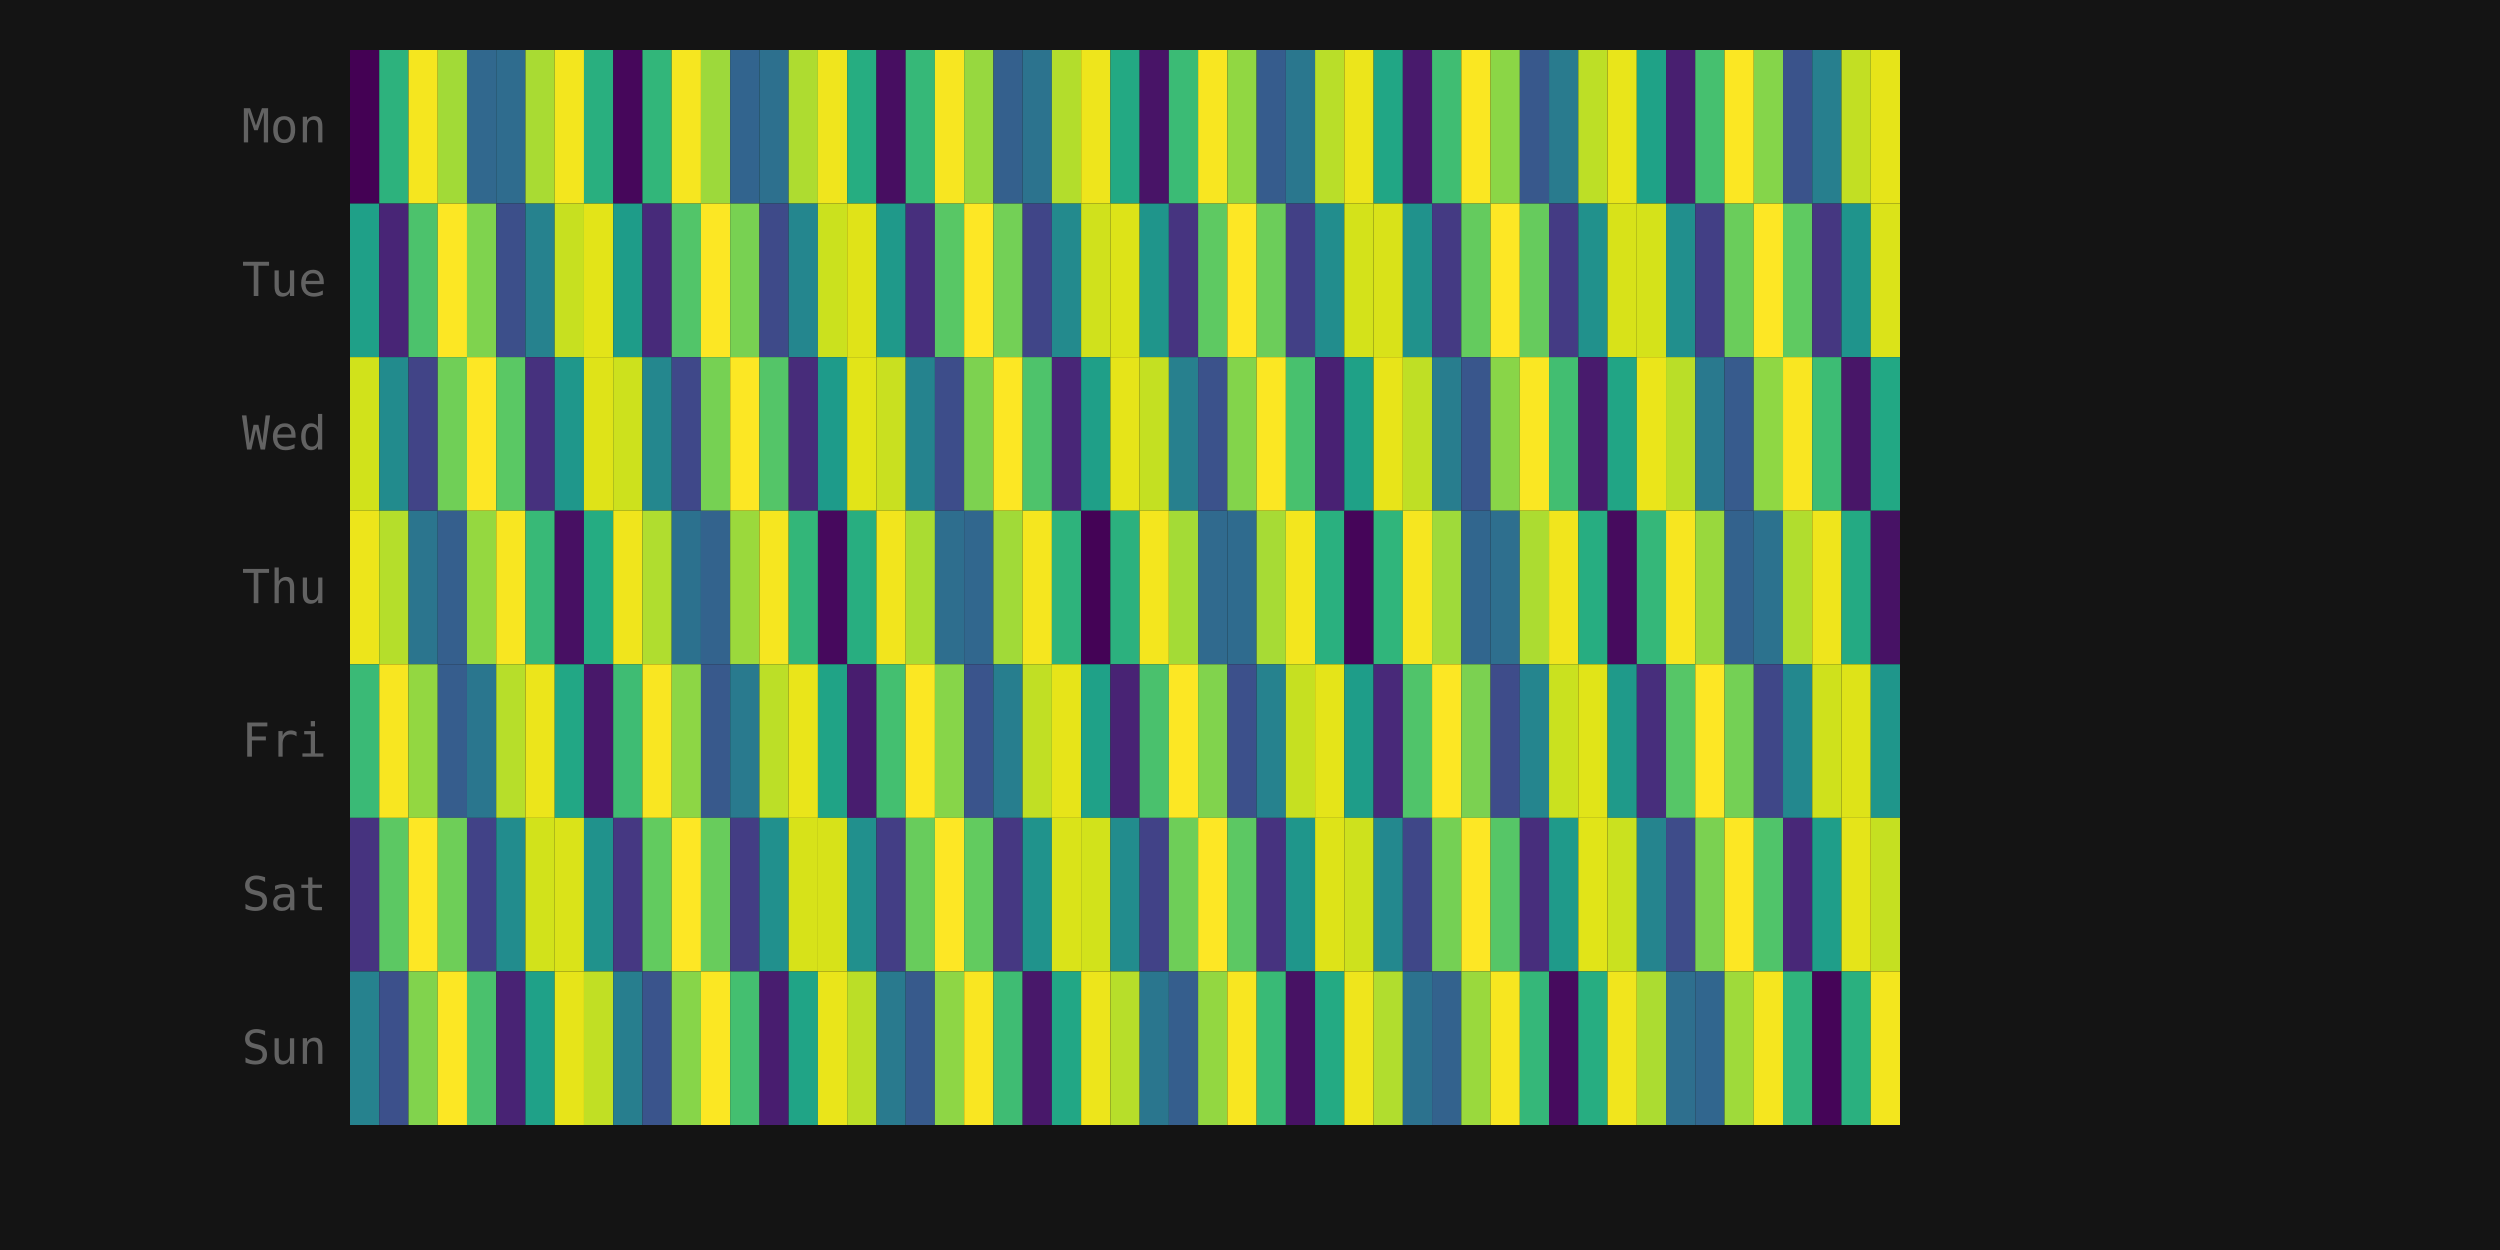
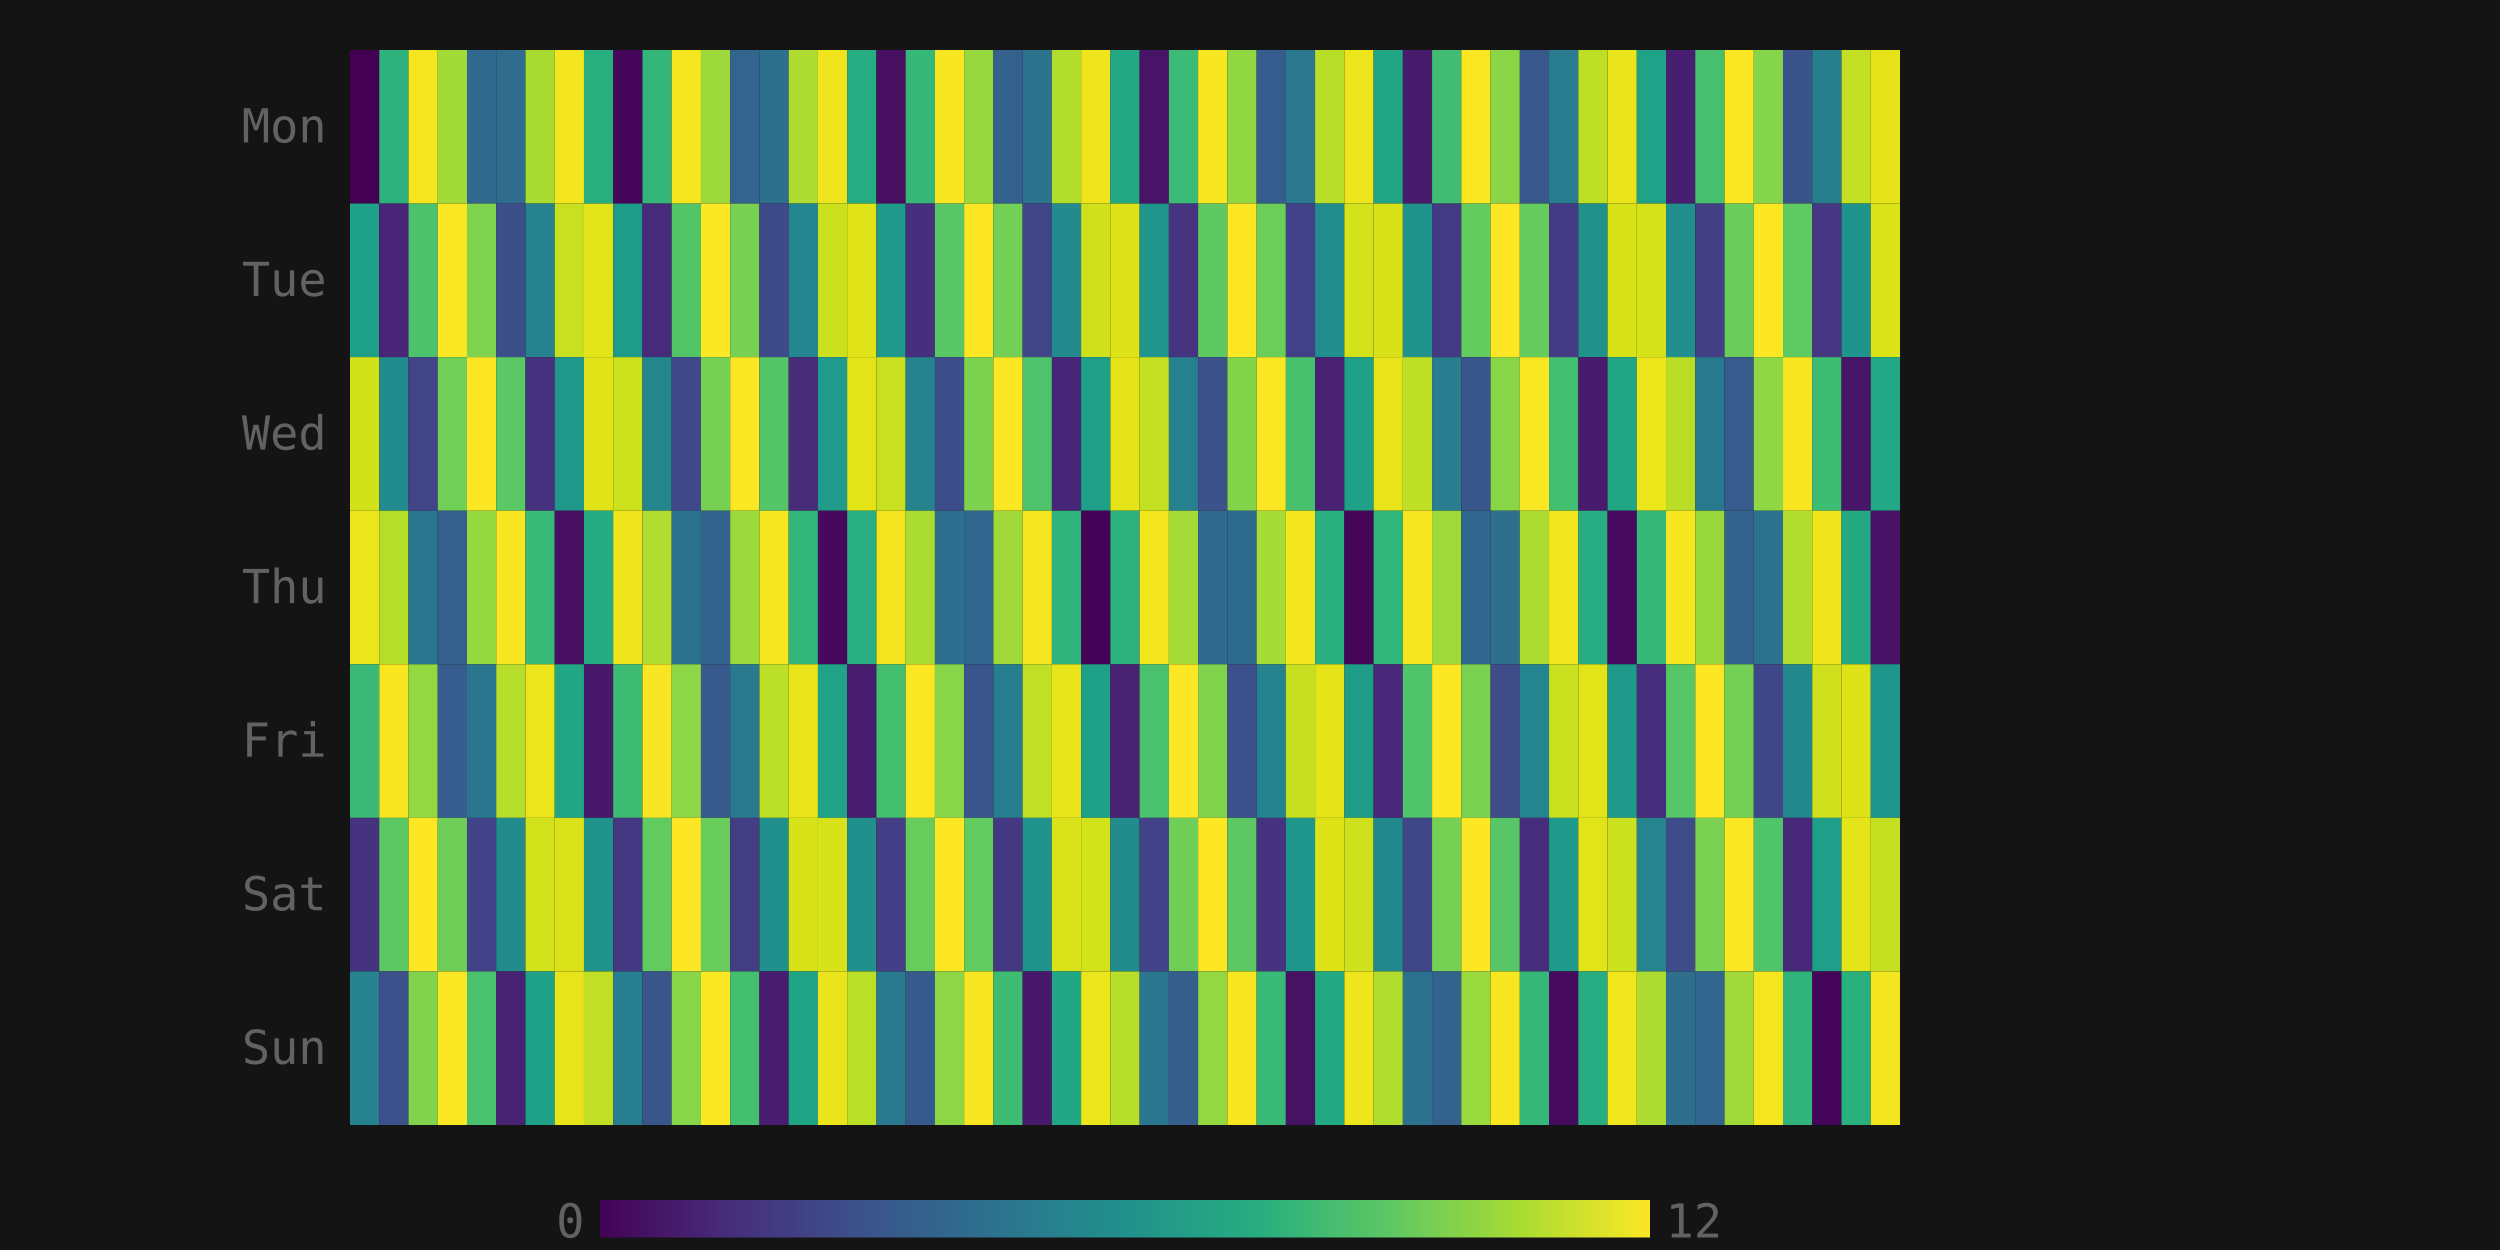
<svg xmlns="http://www.w3.org/2000/svg" viewBox="0 0 640 320" width="640" height="320">
  <rect width="100%" height="100%" fill="#141414" />
+   <text x="149.6" y="316.8" text-anchor="end" font-size="12" font-family="monospace" fill="#626262">0</text>
+   <defs>
+     <linearGradient id="rsvgb" x1="0" y1="0" x2="1" y2="0">
+       <stop offset="0" stop-color="#440154" />
+       <stop offset="0.125" stop-color="#472d7b" />
+       <stop offset="0.25" stop-color="#3b528b" />
+       <stop offset="0.375" stop-color="#2c728e" />
+       <stop offset="0.5" stop-color="#21918d" />
+       <stop offset="0.625" stop-color="#27ad81" />
+       <stop offset="0.75" stop-color="#5dc863" />
+       <stop offset="0.875" stop-color="#aadc32" />
+       <stop offset="1" stop-color="#fde725" />
+     </linearGradient>
+   </defs>
+   <rect x="153.6" y="307.2" width="268.8" height="9.6" fill="url(#rsvgb)" />
+   <text x="426.4" y="316.8" text-anchor="start" font-size="12" font-family="monospace" fill="#626262">12</text>
  <clipPath id="isvgb-0">
    <rect x="0" y="20.457" width="83.6" height="24" />
  </clipPath>
  <text x="83.6" y="36.457" text-anchor="end" clip-path="url(#isvgb-0)" font-size="12" font-family="monospace" fill="#626262">Mon</text>
  <clipPath id="isvgb-1">
    <rect x="0" y="59.771" width="83.6" height="24" />
  </clipPath>
  <text x="83.6" y="75.771" text-anchor="end" clip-path="url(#isvgb-1)" font-size="12" font-family="monospace" fill="#626262">Tue</text>
  <clipPath id="isvgb-2">
    <rect x="0" y="99.086" width="83.6" height="24" />
  </clipPath>
  <text x="83.6" y="115.086" text-anchor="end" clip-path="url(#isvgb-2)" font-size="12" font-family="monospace" fill="#626262">Wed</text>
  <clipPath id="isvgb-3">
    <rect x="0" y="138.4" width="83.6" height="24" />
  </clipPath>
  <text x="83.6" y="154.4" text-anchor="end" clip-path="url(#isvgb-3)" font-size="12" font-family="monospace" fill="#626262">Thu</text>
  <clipPath id="isvgb-4">
    <rect x="0" y="177.714" width="83.6" height="24" />
  </clipPath>
  <text x="83.6" y="193.714" text-anchor="end" clip-path="url(#isvgb-4)" font-size="12" font-family="monospace" fill="#626262">Fri</text>
  <clipPath id="isvgb-5">
    <rect x="0" y="217.029" width="83.6" height="24" />
  </clipPath>
  <text x="83.6" y="233.029" text-anchor="end" clip-path="url(#isvgb-5)" font-size="12" font-family="monospace" fill="#626262">Sat</text>
  <clipPath id="isvgb-6">
    <rect x="0" y="256.343" width="83.6" height="24" />
  </clipPath>
  <text x="83.6" y="272.343" text-anchor="end" clip-path="url(#isvgb-6)" font-size="12" font-family="monospace" fill="#626262">Sun</text>
  <rect x="89.6" y="12.8" width="7.487" height="39.314" fill="#440154" />
  <rect x="97.087" y="12.8" width="7.487" height="39.314" fill="#2db27d" />
  <rect x="104.574" y="12.8" width="7.487" height="39.314" fill="#f5e61f" />
  <rect x="112.06" y="12.8" width="7.487" height="39.314" fill="#a2da37" />
  <rect x="119.547" y="12.8" width="7.487" height="39.314" fill="#31688e" />
  <rect x="127.034" y="12.8" width="7.487" height="39.314" fill="#2f6c8e" />
  <rect x="134.521" y="12.8" width="7.487" height="39.314" fill="#a9db33" />
  <rect x="142.008" y="12.8" width="7.487" height="39.314" fill="#f3e61e" />
  <rect x="149.494" y="12.8" width="7.487" height="39.314" fill="#29af7f" />
  <rect x="156.981" y="12.8" width="7.487" height="39.314" fill="#46075b" />
  <rect x="164.468" y="12.8" width="7.487" height="39.314" fill="#32b67a" />
  <rect x="171.955" y="12.8" width="7.487" height="39.314" fill="#f6e620" />
  <rect x="179.442" y="12.8" width="7.487" height="39.314" fill="#9dd93b" />
  <rect x="186.928" y="12.8" width="7.487" height="39.314" fill="#32648e" />
  <rect x="194.415" y="12.8" width="7.487" height="39.314" fill="#2d708e" />
  <rect x="201.902" y="12.8" width="7.487" height="39.314" fill="#aedc30" />
  <rect x="209.389" y="12.8" width="7.487" height="39.314" fill="#f0e51d" />
  <rect x="216.875" y="12.8" width="7.487" height="39.314" fill="#26ad81" />
  <rect x="224.362" y="12.8" width="7.487" height="39.314" fill="#470e61" />
  <rect x="231.849" y="12.8" width="7.487" height="39.314" fill="#36b878" />
  <rect x="239.336" y="12.8" width="7.487" height="39.314" fill="#f7e621" />
  <rect x="246.823" y="12.8" width="7.487" height="39.314" fill="#97d83f" />
  <rect x="254.309" y="12.8" width="7.487" height="39.314" fill="#34608d" />
  <rect x="261.796" y="12.8" width="7.487" height="39.314" fill="#2c738e" />
  <rect x="269.283" y="12.8" width="7.487" height="39.314" fill="#b3dd2c" />
  <rect x="276.77" y="12.8" width="7.487" height="39.314" fill="#eee51c" />
  <rect x="284.257" y="12.8" width="7.487" height="39.314" fill="#23a983" />
  <rect x="291.743" y="12.8" width="7.487" height="39.314" fill="#481467" />
  <rect x="299.23" y="12.8" width="7.487" height="39.314" fill="#3bbb75" />
  <rect x="306.717" y="12.8" width="7.487" height="39.314" fill="#f8e621" />
  <rect x="314.204" y="12.8" width="7.487" height="39.314" fill="#91d742" />
  <rect x="321.691" y="12.8" width="7.487" height="39.314" fill="#365c8d" />
  <rect x="329.177" y="12.8" width="7.487" height="39.314" fill="#2a778e" />
  <rect x="336.664" y="12.8" width="7.487" height="39.314" fill="#b9de29" />
  <rect x="344.151" y="12.8" width="7.487" height="39.314" fill="#ece51b" />
  <rect x="351.638" y="12.8" width="7.487" height="39.314" fill="#21a685" />
  <rect x="359.125" y="12.8" width="7.487" height="39.314" fill="#481a6c" />
  <rect x="366.611" y="12.8" width="7.487" height="39.314" fill="#40bd72" />
  <rect x="374.098" y="12.8" width="7.487" height="39.314" fill="#fae722" />
  <rect x="381.585" y="12.8" width="7.487" height="39.314" fill="#8bd646" />
  <rect x="389.072" y="12.8" width="7.487" height="39.314" fill="#38588c" />
  <rect x="396.558" y="12.8" width="7.487" height="39.314" fill="#297b8e" />
  <rect x="404.045" y="12.8" width="7.487" height="39.314" fill="#bddf26" />
  <rect x="411.532" y="12.8" width="7.487" height="39.314" fill="#e9e51a" />
  <rect x="419.019" y="12.8" width="7.487" height="39.314" fill="#1fa287" />
  <rect x="426.506" y="12.8" width="7.487" height="39.314" fill="#481f70" />
  <rect x="433.992" y="12.8" width="7.487" height="39.314" fill="#46c06f" />
  <rect x="441.479" y="12.8" width="7.487" height="39.314" fill="#fbe723" />
  <rect x="448.966" y="12.8" width="7.487" height="39.314" fill="#85d54a" />
  <rect x="456.453" y="12.8" width="7.487" height="39.314" fill="#3a538b" />
  <rect x="463.94" y="12.8" width="7.487" height="39.314" fill="#277f8e" />
  <rect x="471.426" y="12.8" width="7.487" height="39.314" fill="#c2df23" />
  <rect x="478.913" y="12.8" width="7.487" height="39.314" fill="#e6e419" />
  <rect x="89.6" y="52.114" width="7.487" height="39.314" fill="#1fa088" />
  <rect x="97.087" y="52.114" width="7.487" height="39.314" fill="#482576" />
  <rect x="104.574" y="52.114" width="7.487" height="39.314" fill="#4cc26c" />
  <rect x="112.06" y="52.114" width="7.487" height="39.314" fill="#fce724" />
  <rect x="119.547" y="52.114" width="7.487" height="39.314" fill="#7fd34e" />
  <rect x="127.034" y="52.114" width="7.487" height="39.314" fill="#3c4f8a" />
  <rect x="134.521" y="52.114" width="7.487" height="39.314" fill="#26828e" />
  <rect x="142.008" y="52.114" width="7.487" height="39.314" fill="#c7e020" />
  <rect x="149.494" y="52.114" width="7.487" height="39.314" fill="#e3e418" />
  <rect x="156.981" y="52.114" width="7.487" height="39.314" fill="#1e9c89" />
  <rect x="164.468" y="52.114" width="7.487" height="39.314" fill="#472a7a" />
  <rect x="171.955" y="52.114" width="7.487" height="39.314" fill="#52c569" />
  <rect x="179.442" y="52.114" width="7.487" height="39.314" fill="#fce724" />
  <rect x="186.928" y="52.114" width="7.487" height="39.314" fill="#78d152" />
  <rect x="194.415" y="52.114" width="7.487" height="39.314" fill="#3e4a89" />
  <rect x="201.902" y="52.114" width="7.487" height="39.314" fill="#24868e" />
  <rect x="209.389" y="52.114" width="7.487" height="39.314" fill="#cbe11e" />
  <rect x="216.875" y="52.114" width="7.487" height="39.314" fill="#e0e318" />
  <rect x="224.362" y="52.114" width="7.487" height="39.314" fill="#1f998a" />
  <rect x="231.849" y="52.114" width="7.487" height="39.314" fill="#472f7d" />
  <rect x="239.336" y="52.114" width="7.487" height="39.314" fill="#58c765" />
  <rect x="246.823" y="52.114" width="7.487" height="39.314" fill="#fde725" />
  <rect x="254.309" y="52.114" width="7.487" height="39.314" fill="#73d056" />
  <rect x="261.796" y="52.114" width="7.487" height="39.314" fill="#404588" />
  <rect x="269.283" y="52.114" width="7.487" height="39.314" fill="#238a8d" />
  <rect x="276.77" y="52.114" width="7.487" height="39.314" fill="#d0e11c" />
  <rect x="284.257" y="52.114" width="7.487" height="39.314" fill="#dde318" />
  <rect x="291.743" y="52.114" width="7.487" height="39.314" fill="#1f958b" />
  <rect x="299.23" y="52.114" width="7.487" height="39.314" fill="#463480" />
  <rect x="306.717" y="52.114" width="7.487" height="39.314" fill="#5ec962" />
  <rect x="314.204" y="52.114" width="7.487" height="39.314" fill="#fde725" />
  <rect x="321.691" y="52.114" width="7.487" height="39.314" fill="#6ccd5a" />
  <rect x="329.177" y="52.114" width="7.487" height="39.314" fill="#424086" />
  <rect x="336.664" y="52.114" width="7.487" height="39.314" fill="#228d8d" />
  <rect x="344.151" y="52.114" width="7.487" height="39.314" fill="#d4e21a" />
  <rect x="351.638" y="52.114" width="7.487" height="39.314" fill="#d9e219" />
  <rect x="359.125" y="52.114" width="7.487" height="39.314" fill="#20928c" />
  <rect x="366.611" y="52.114" width="7.487" height="39.314" fill="#443a83" />
  <rect x="374.098" y="52.114" width="7.487" height="39.314" fill="#64cb5e" />
  <rect x="381.585" y="52.114" width="7.487" height="39.314" fill="#fde725" />
  <rect x="389.072" y="52.114" width="7.487" height="39.314" fill="#66cb5d" />
  <rect x="396.558" y="52.114" width="7.487" height="39.314" fill="#443b84" />
  <rect x="404.045" y="52.114" width="7.487" height="39.314" fill="#21918c" />
  <rect x="411.532" y="52.114" width="7.487" height="39.314" fill="#d8e219" />
  <rect x="419.019" y="52.114" width="7.487" height="39.314" fill="#d5e21a" />
  <rect x="426.506" y="52.114" width="7.487" height="39.314" fill="#218f8d" />
  <rect x="433.992" y="52.114" width="7.487" height="39.314" fill="#423f85" />
  <rect x="441.479" y="52.114" width="7.487" height="39.314" fill="#6acd5b" />
  <rect x="448.966" y="52.114" width="7.487" height="39.314" fill="#fde725" />
  <rect x="456.453" y="52.114" width="7.487" height="39.314" fill="#5fca61" />
  <rect x="463.94" y="52.114" width="7.487" height="39.314" fill="#453781" />
  <rect x="471.426" y="52.114" width="7.487" height="39.314" fill="#1f948c" />
  <rect x="478.913" y="52.114" width="7.487" height="39.314" fill="#dbe319" />
  <rect x="89.6" y="91.429" width="7.487" height="39.314" fill="#d1e21b" />
  <rect x="97.087" y="91.429" width="7.487" height="39.314" fill="#228b8d" />
  <rect x="104.574" y="91.429" width="7.487" height="39.314" fill="#414487" />
  <rect x="112.06" y="91.429" width="7.487" height="39.314" fill="#70cf57" />
  <rect x="119.547" y="91.429" width="7.487" height="39.314" fill="#fde725" />
  <rect x="127.034" y="91.429" width="7.487" height="39.314" fill="#5ac864" />
  <rect x="134.521" y="91.429" width="7.487" height="39.314" fill="#46317e" />
  <rect x="142.008" y="91.429" width="7.487" height="39.314" fill="#1f978b" />
  <rect x="149.494" y="91.429" width="7.487" height="39.314" fill="#dfe318" />
  <rect x="156.981" y="91.429" width="7.487" height="39.314" fill="#cde11d" />
  <rect x="164.468" y="91.429" width="7.487" height="39.314" fill="#24878e" />
  <rect x="171.955" y="91.429" width="7.487" height="39.314" fill="#3f4889" />
  <rect x="179.442" y="91.429" width="7.487" height="39.314" fill="#76d153" />
  <rect x="186.928" y="91.429" width="7.487" height="39.314" fill="#fce724" />
  <rect x="194.415" y="91.429" width="7.487" height="39.314" fill="#54c568" />
  <rect x="201.902" y="91.429" width="7.487" height="39.314" fill="#472c7a" />
  <rect x="209.389" y="91.429" width="7.487" height="39.314" fill="#1e9b8a" />
  <rect x="216.875" y="91.429" width="7.487" height="39.314" fill="#e2e418" />
  <rect x="224.362" y="91.429" width="7.487" height="39.314" fill="#c9e020" />
  <rect x="231.849" y="91.429" width="7.487" height="39.314" fill="#25838e" />
  <rect x="239.336" y="91.429" width="7.487" height="39.314" fill="#3d4d8a" />
  <rect x="246.823" y="91.429" width="7.487" height="39.314" fill="#7dd250" />
  <rect x="254.309" y="91.429" width="7.487" height="39.314" fill="#fce724" />
  <rect x="261.796" y="91.429" width="7.487" height="39.314" fill="#4ec36b" />
  <rect x="269.283" y="91.429" width="7.487" height="39.314" fill="#482677" />
  <rect x="276.77" y="91.429" width="7.487" height="39.314" fill="#1f9f88" />
  <rect x="284.257" y="91.429" width="7.487" height="39.314" fill="#e6e419" />
  <rect x="291.743" y="91.429" width="7.487" height="39.314" fill="#c4e022" />
  <rect x="299.23" y="91.429" width="7.487" height="39.314" fill="#27808e" />
  <rect x="306.717" y="91.429" width="7.487" height="39.314" fill="#3b528b" />
  <rect x="314.204" y="91.429" width="7.487" height="39.314" fill="#83d44b" />
  <rect x="321.691" y="91.429" width="7.487" height="39.314" fill="#fbe723" />
  <rect x="329.177" y="91.429" width="7.487" height="39.314" fill="#48c16e" />
  <rect x="336.664" y="91.429" width="7.487" height="39.314" fill="#482173" />
  <rect x="344.151" y="91.429" width="7.487" height="39.314" fill="#1fa187" />
  <rect x="351.638" y="91.429" width="7.487" height="39.314" fill="#e8e419" />
  <rect x="359.125" y="91.429" width="7.487" height="39.314" fill="#bfdf25" />
  <rect x="366.611" y="91.429" width="7.487" height="39.314" fill="#287d8e" />
  <rect x="374.098" y="91.429" width="7.487" height="39.314" fill="#39568c" />
  <rect x="381.585" y="91.429" width="7.487" height="39.314" fill="#89d548" />
  <rect x="389.072" y="91.429" width="7.487" height="39.314" fill="#fae723" />
  <rect x="396.558" y="91.429" width="7.487" height="39.314" fill="#42be71" />
  <rect x="404.045" y="91.429" width="7.487" height="39.314" fill="#481b6d" />
  <rect x="411.532" y="91.429" width="7.487" height="39.314" fill="#21a585" />
  <rect x="419.019" y="91.429" width="7.487" height="39.314" fill="#ebe51a" />
  <rect x="426.506" y="91.429" width="7.487" height="39.314" fill="#bade28" />
  <rect x="433.992" y="91.429" width="7.487" height="39.314" fill="#29798e" />
  <rect x="441.479" y="91.429" width="7.487" height="39.314" fill="#375b8d" />
  <rect x="448.966" y="91.429" width="7.487" height="39.314" fill="#8fd744" />
  <rect x="456.453" y="91.429" width="7.487" height="39.314" fill="#f9e622" />
  <rect x="463.94" y="91.429" width="7.487" height="39.314" fill="#3dbc74" />
  <rect x="471.426" y="91.429" width="7.487" height="39.314" fill="#481668" />
  <rect x="478.913" y="91.429" width="7.487" height="39.314" fill="#22a884" />
  <rect x="89.6" y="130.743" width="7.487" height="39.314" fill="#ede51b" />
  <rect x="97.087" y="130.743" width="7.487" height="39.314" fill="#b5de2b" />
  <rect x="104.574" y="130.743" width="7.487" height="39.314" fill="#2b758e" />
  <rect x="112.06" y="130.743" width="7.487" height="39.314" fill="#355f8d" />
  <rect x="119.547" y="130.743" width="7.487" height="39.314" fill="#95d840" />
  <rect x="127.034" y="130.743" width="7.487" height="39.314" fill="#f8e621" />
  <rect x="134.521" y="130.743" width="7.487" height="39.314" fill="#38b977" />
  <rect x="142.008" y="130.743" width="7.487" height="39.314" fill="#471063" />
  <rect x="149.494" y="130.743" width="7.487" height="39.314" fill="#25ac82" />
  <rect x="156.981" y="130.743" width="7.487" height="39.314" fill="#f0e51c" />
  <rect x="164.468" y="130.743" width="7.487" height="39.314" fill="#b0dd2f" />
  <rect x="171.955" y="130.743" width="7.487" height="39.314" fill="#2c718e" />
  <rect x="179.442" y="130.743" width="7.487" height="39.314" fill="#33638d" />
  <rect x="186.928" y="130.743" width="7.487" height="39.314" fill="#9bd93c" />
  <rect x="194.415" y="130.743" width="7.487" height="39.314" fill="#f6e620" />
  <rect x="201.902" y="130.743" width="7.487" height="39.314" fill="#33b679" />
  <rect x="209.389" y="130.743" width="7.487" height="39.314" fill="#46095d" />
  <rect x="216.875" y="130.743" width="7.487" height="39.314" fill="#28ae80" />
  <rect x="224.362" y="130.743" width="7.487" height="39.314" fill="#f2e51d" />
  <rect x="231.849" y="130.743" width="7.487" height="39.314" fill="#aadc32" />
  <rect x="239.336" y="130.743" width="7.487" height="39.314" fill="#2e6e8e" />
  <rect x="246.823" y="130.743" width="7.487" height="39.314" fill="#31678e" />
  <rect x="254.309" y="130.743" width="7.487" height="39.314" fill="#a1da38" />
  <rect x="261.796" y="130.743" width="7.487" height="39.314" fill="#f5e61f" />
  <rect x="269.283" y="130.743" width="7.487" height="39.314" fill="#2eb37c" />
  <rect x="276.77" y="130.743" width="7.487" height="39.314" fill="#440356" />
  <rect x="284.257" y="130.743" width="7.487" height="39.314" fill="#2cb17e" />
  <rect x="291.743" y="130.743" width="7.487" height="39.314" fill="#f4e61e" />
  <rect x="299.23" y="130.743" width="7.487" height="39.314" fill="#a4db36" />
  <rect x="306.717" y="130.743" width="7.487" height="39.314" fill="#306a8e" />
  <rect x="314.204" y="130.743" width="7.487" height="39.314" fill="#2f6b8e" />
  <rect x="321.691" y="130.743" width="7.487" height="39.314" fill="#a7db35" />
  <rect x="329.177" y="130.743" width="7.487" height="39.314" fill="#f3e61e" />
  <rect x="336.664" y="130.743" width="7.487" height="39.314" fill="#2ab07f" />
  <rect x="344.151" y="130.743" width="7.487" height="39.314" fill="#450559" />
  <rect x="351.638" y="130.743" width="7.487" height="39.314" fill="#30b57b" />
  <rect x="359.125" y="130.743" width="7.487" height="39.314" fill="#f6e620" />
  <rect x="366.611" y="130.743" width="7.487" height="39.314" fill="#9fda3a" />
  <rect x="374.098" y="130.743" width="7.487" height="39.314" fill="#31668e" />
  <rect x="381.585" y="130.743" width="7.487" height="39.314" fill="#2e6f8e" />
  <rect x="389.072" y="130.743" width="7.487" height="39.314" fill="#acdc31" />
  <rect x="396.558" y="130.743" width="7.487" height="39.314" fill="#f1e51d" />
  <rect x="404.045" y="130.743" width="7.487" height="39.314" fill="#27ad81" />
  <rect x="411.532" y="130.743" width="7.487" height="39.314" fill="#460b5e" />
  <rect x="419.019" y="130.743" width="7.487" height="39.314" fill="#35b779" />
  <rect x="426.506" y="130.743" width="7.487" height="39.314" fill="#f7e620" />
  <rect x="433.992" y="130.743" width="7.487" height="39.314" fill="#99d83d" />
  <rect x="441.479" y="130.743" width="7.487" height="39.314" fill="#33628d" />
  <rect x="448.966" y="130.743" width="7.487" height="39.314" fill="#2c728e" />
  <rect x="456.453" y="130.743" width="7.487" height="39.314" fill="#b1dd2e" />
  <rect x="463.94" y="130.743" width="7.487" height="39.314" fill="#efe51c" />
  <rect x="471.426" y="130.743" width="7.487" height="39.314" fill="#24aa83" />
  <rect x="478.913" y="130.743" width="7.487" height="39.314" fill="#471265" />
  <rect x="89.6" y="170.057" width="7.487" height="39.314" fill="#3aba76" />
  <rect x="97.087" y="170.057" width="7.487" height="39.314" fill="#f8e621" />
  <rect x="104.574" y="170.057" width="7.487" height="39.314" fill="#93d741" />
  <rect x="112.06" y="170.057" width="7.487" height="39.314" fill="#365d8d" />
  <rect x="119.547" y="170.057" width="7.487" height="39.314" fill="#2a768e" />
  <rect x="127.034" y="170.057" width="7.487" height="39.314" fill="#b7de2a" />
  <rect x="134.521" y="170.057" width="7.487" height="39.314" fill="#ece51b" />
  <rect x="142.008" y="170.057" width="7.487" height="39.314" fill="#22a785" />
  <rect x="149.494" y="170.057" width="7.487" height="39.314" fill="#48186a" />
  <rect x="156.981" y="170.057" width="7.487" height="39.314" fill="#3fbc73" />
  <rect x="164.468" y="170.057" width="7.487" height="39.314" fill="#f9e622" />
  <rect x="171.955" y="170.057" width="7.487" height="39.314" fill="#8dd645" />
  <rect x="179.442" y="170.057" width="7.487" height="39.314" fill="#38598c" />
  <rect x="186.928" y="170.057" width="7.487" height="39.314" fill="#297a8e" />
  <rect x="194.415" y="170.057" width="7.487" height="39.314" fill="#bcdf27" />
  <rect x="201.902" y="170.057" width="7.487" height="39.314" fill="#eae51a" />
  <rect x="209.389" y="170.057" width="7.487" height="39.314" fill="#20a386" />
  <rect x="216.875" y="170.057" width="7.487" height="39.314" fill="#481d6f" />
  <rect x="224.362" y="170.057" width="7.487" height="39.314" fill="#44bf70" />
  <rect x="231.849" y="170.057" width="7.487" height="39.314" fill="#fbe723" />
  <rect x="239.336" y="170.057" width="7.487" height="39.314" fill="#87d549" />
  <rect x="246.823" y="170.057" width="7.487" height="39.314" fill="#3a548c" />
  <rect x="254.309" y="170.057" width="7.487" height="39.314" fill="#277e8e" />
  <rect x="261.796" y="170.057" width="7.487" height="39.314" fill="#c1df24" />
  <rect x="269.283" y="170.057" width="7.487" height="39.314" fill="#e7e419" />
  <rect x="276.77" y="170.057" width="7.487" height="39.314" fill="#1fa188" />
  <rect x="284.257" y="170.057" width="7.487" height="39.314" fill="#482374" />
  <rect x="291.743" y="170.057" width="7.487" height="39.314" fill="#4ac16d" />
  <rect x="299.23" y="170.057" width="7.487" height="39.314" fill="#fce724" />
  <rect x="306.717" y="170.057" width="7.487" height="39.314" fill="#81d34d" />
  <rect x="314.204" y="170.057" width="7.487" height="39.314" fill="#3c508b" />
  <rect x="321.691" y="170.057" width="7.487" height="39.314" fill="#26828e" />
  <rect x="329.177" y="170.057" width="7.487" height="39.314" fill="#c6e021" />
  <rect x="336.664" y="170.057" width="7.487" height="39.314" fill="#e5e419" />
  <rect x="344.151" y="170.057" width="7.487" height="39.314" fill="#1e9d89" />
  <rect x="351.638" y="170.057" width="7.487" height="39.314" fill="#482979" />
  <rect x="359.125" y="170.057" width="7.487" height="39.314" fill="#50c46a" />
  <rect x="366.611" y="170.057" width="7.487" height="39.314" fill="#fce724" />
  <rect x="374.098" y="170.057" width="7.487" height="39.314" fill="#7bd151" />
  <rect x="381.585" y="170.057" width="7.487" height="39.314" fill="#3e4c8a" />
  <rect x="389.072" y="170.057" width="7.487" height="39.314" fill="#25858e" />
  <rect x="396.558" y="170.057" width="7.487" height="39.314" fill="#cae11f" />
  <rect x="404.045" y="170.057" width="7.487" height="39.314" fill="#e1e418" />
  <rect x="411.532" y="170.057" width="7.487" height="39.314" fill="#1f9a8a" />
  <rect x="419.019" y="170.057" width="7.487" height="39.314" fill="#472e7c" />
  <rect x="426.506" y="170.057" width="7.487" height="39.314" fill="#56c667" />
  <rect x="433.992" y="170.057" width="7.487" height="39.314" fill="#fde725" />
  <rect x="441.479" y="170.057" width="7.487" height="39.314" fill="#74d055" />
  <rect x="448.966" y="170.057" width="7.487" height="39.314" fill="#3f4788" />
  <rect x="456.453" y="170.057" width="7.487" height="39.314" fill="#23888e" />
  <rect x="463.94" y="170.057" width="7.487" height="39.314" fill="#cfe11c" />
  <rect x="471.426" y="170.057" width="7.487" height="39.314" fill="#dee318" />
  <rect x="478.913" y="170.057" width="7.487" height="39.314" fill="#1f968b" />
  <rect x="89.6" y="209.371" width="7.487" height="39.314" fill="#46337f" />
  <rect x="97.087" y="209.371" width="7.487" height="39.314" fill="#5cc863" />
  <rect x="104.574" y="209.371" width="7.487" height="39.314" fill="#fde725" />
  <rect x="112.06" y="209.371" width="7.487" height="39.314" fill="#6ece58" />
  <rect x="119.547" y="209.371" width="7.487" height="39.314" fill="#414287" />
  <rect x="127.034" y="209.371" width="7.487" height="39.314" fill="#228c8d" />
  <rect x="134.521" y="209.371" width="7.487" height="39.314" fill="#d2e21b" />
  <rect x="142.008" y="209.371" width="7.487" height="39.314" fill="#dae319" />
  <rect x="149.494" y="209.371" width="7.487" height="39.314" fill="#20928c" />
  <rect x="156.981" y="209.371" width="7.487" height="39.314" fill="#453882" />
  <rect x="164.468" y="209.371" width="7.487" height="39.314" fill="#62cb5f" />
  <rect x="171.955" y="209.371" width="7.487" height="39.314" fill="#fde725" />
  <rect x="179.442" y="209.371" width="7.487" height="39.314" fill="#68cc5c" />
  <rect x="186.928" y="209.371" width="7.487" height="39.314" fill="#433d84" />
  <rect x="194.415" y="209.371" width="7.487" height="39.314" fill="#21908d" />
  <rect x="201.902" y="209.371" width="7.487" height="39.314" fill="#d7e219" />
  <rect x="209.389" y="209.371" width="7.487" height="39.314" fill="#d7e219" />
  <rect x="216.875" y="209.371" width="7.487" height="39.314" fill="#21908d" />
  <rect x="224.362" y="209.371" width="7.487" height="39.314" fill="#433e85" />
  <rect x="231.849" y="209.371" width="7.487" height="39.314" fill="#68cc5c" />
  <rect x="239.336" y="209.371" width="7.487" height="39.314" fill="#fde725" />
  <rect x="246.823" y="209.371" width="7.487" height="39.314" fill="#62cb5f" />
  <rect x="254.309" y="209.371" width="7.487" height="39.314" fill="#453882" />
  <rect x="261.796" y="209.371" width="7.487" height="39.314" fill="#20938c" />
  <rect x="269.283" y="209.371" width="7.487" height="39.314" fill="#dae319" />
  <rect x="276.77" y="209.371" width="7.487" height="39.314" fill="#d2e21b" />
  <rect x="284.257" y="209.371" width="7.487" height="39.314" fill="#228c8d" />
  <rect x="291.743" y="209.371" width="7.487" height="39.314" fill="#414287" />
  <rect x="299.23" y="209.371" width="7.487" height="39.314" fill="#6ece58" />
  <rect x="306.717" y="209.371" width="7.487" height="39.314" fill="#fde725" />
  <rect x="314.204" y="209.371" width="7.487" height="39.314" fill="#5cc863" />
  <rect x="321.691" y="209.371" width="7.487" height="39.314" fill="#46337f" />
  <rect x="329.177" y="209.371" width="7.487" height="39.314" fill="#1f968b" />
  <rect x="336.664" y="209.371" width="7.487" height="39.314" fill="#dee318" />
  <rect x="344.151" y="209.371" width="7.487" height="39.314" fill="#cee11d" />
  <rect x="351.638" y="209.371" width="7.487" height="39.314" fill="#23888e" />
  <rect x="359.125" y="209.371" width="7.487" height="39.314" fill="#3f4788" />
  <rect x="366.611" y="209.371" width="7.487" height="39.314" fill="#75d054" />
  <rect x="374.098" y="209.371" width="7.487" height="39.314" fill="#fde725" />
  <rect x="381.585" y="209.371" width="7.487" height="39.314" fill="#56c667" />
  <rect x="389.072" y="209.371" width="7.487" height="39.314" fill="#472e7c" />
  <rect x="396.558" y="209.371" width="7.487" height="39.314" fill="#1f9a8a" />
  <rect x="404.045" y="209.371" width="7.487" height="39.314" fill="#e1e418" />
  <rect x="411.532" y="209.371" width="7.487" height="39.314" fill="#cae11f" />
  <rect x="419.019" y="209.371" width="7.487" height="39.314" fill="#25848e" />
  <rect x="426.506" y="209.371" width="7.487" height="39.314" fill="#3e4c8a" />
  <rect x="433.992" y="209.371" width="7.487" height="39.314" fill="#7bd151" />
  <rect x="441.479" y="209.371" width="7.487" height="39.314" fill="#fce724" />
  <rect x="448.966" y="209.371" width="7.487" height="39.314" fill="#50c46a" />
  <rect x="456.453" y="209.371" width="7.487" height="39.314" fill="#482878" />
  <rect x="463.94" y="209.371" width="7.487" height="39.314" fill="#1f9e89" />
  <rect x="471.426" y="209.371" width="7.487" height="39.314" fill="#e5e419" />
  <rect x="478.913" y="209.371" width="7.487" height="39.314" fill="#c5e021" />
  <rect x="89.6" y="248.686" width="7.487" height="39.314" fill="#26828e" />
  <rect x="97.087" y="248.686" width="7.487" height="39.314" fill="#3c508b" />
  <rect x="104.574" y="248.686" width="7.487" height="39.314" fill="#81d34d" />
  <rect x="112.06" y="248.686" width="7.487" height="39.314" fill="#fce724" />
  <rect x="119.547" y="248.686" width="7.487" height="39.314" fill="#4ac16d" />
  <rect x="127.034" y="248.686" width="7.487" height="39.314" fill="#482374" />
  <rect x="134.521" y="248.686" width="7.487" height="39.314" fill="#1fa188" />
  <rect x="142.008" y="248.686" width="7.487" height="39.314" fill="#e7e419" />
  <rect x="149.494" y="248.686" width="7.487" height="39.314" fill="#c1df24" />
  <rect x="156.981" y="248.686" width="7.487" height="39.314" fill="#277e8e" />
  <rect x="164.468" y="248.686" width="7.487" height="39.314" fill="#3a548c" />
  <rect x="171.955" y="248.686" width="7.487" height="39.314" fill="#87d549" />
  <rect x="179.442" y="248.686" width="7.487" height="39.314" fill="#fbe723" />
  <rect x="186.928" y="248.686" width="7.487" height="39.314" fill="#44bf70" />
  <rect x="194.415" y="248.686" width="7.487" height="39.314" fill="#481d6f" />
  <rect x="201.902" y="248.686" width="7.487" height="39.314" fill="#20a486" />
  <rect x="209.389" y="248.686" width="7.487" height="39.314" fill="#eae51a" />
  <rect x="216.875" y="248.686" width="7.487" height="39.314" fill="#bbde27" />
  <rect x="224.362" y="248.686" width="7.487" height="39.314" fill="#297a8e" />
  <rect x="231.849" y="248.686" width="7.487" height="39.314" fill="#375a8c" />
  <rect x="239.336" y="248.686" width="7.487" height="39.314" fill="#8ed645" />
  <rect x="246.823" y="248.686" width="7.487" height="39.314" fill="#f9e622" />
  <rect x="254.309" y="248.686" width="7.487" height="39.314" fill="#3fbc73" />
  <rect x="261.796" y="248.686" width="7.487" height="39.314" fill="#48186a" />
  <rect x="269.283" y="248.686" width="7.487" height="39.314" fill="#22a785" />
  <rect x="276.77" y="248.686" width="7.487" height="39.314" fill="#ede51b" />
  <rect x="284.257" y="248.686" width="7.487" height="39.314" fill="#b7de2a" />
  <rect x="291.743" y="248.686" width="7.487" height="39.314" fill="#2a768e" />
  <rect x="299.23" y="248.686" width="7.487" height="39.314" fill="#355e8d" />
  <rect x="306.717" y="248.686" width="7.487" height="39.314" fill="#93d741" />
  <rect x="314.204" y="248.686" width="7.487" height="39.314" fill="#f8e621" />
  <rect x="321.691" y="248.686" width="7.487" height="39.314" fill="#39ba76" />
  <rect x="329.177" y="248.686" width="7.487" height="39.314" fill="#471264" />
  <rect x="336.664" y="248.686" width="7.487" height="39.314" fill="#24aa83" />
  <rect x="344.151" y="248.686" width="7.487" height="39.314" fill="#efe51c" />
  <rect x="351.638" y="248.686" width="7.487" height="39.314" fill="#b1dd2e" />
  <rect x="359.125" y="248.686" width="7.487" height="39.314" fill="#2c728e" />
  <rect x="366.611" y="248.686" width="7.487" height="39.314" fill="#33628d" />
  <rect x="374.098" y="248.686" width="7.487" height="39.314" fill="#9ad93d" />
  <rect x="381.585" y="248.686" width="7.487" height="39.314" fill="#f7e620" />
  <rect x="389.072" y="248.686" width="7.487" height="39.314" fill="#35b779" />
  <rect x="396.558" y="248.686" width="7.487" height="39.314" fill="#460b5e" />
  <rect x="404.045" y="248.686" width="7.487" height="39.314" fill="#27ad81" />
  <rect x="411.532" y="248.686" width="7.487" height="39.314" fill="#f1e51d" />
  <rect x="419.019" y="248.686" width="7.487" height="39.314" fill="#acdc31" />
  <rect x="426.506" y="248.686" width="7.487" height="39.314" fill="#2e6f8e" />
  <rect x="433.992" y="248.686" width="7.487" height="39.314" fill="#31668e" />
  <rect x="441.479" y="248.686" width="7.487" height="39.314" fill="#9fda3a" />
  <rect x="448.966" y="248.686" width="7.487" height="39.314" fill="#f5e61f" />
  <rect x="456.453" y="248.686" width="7.487" height="39.314" fill="#30b47c" />
  <rect x="463.94" y="248.686" width="7.487" height="39.314" fill="#450558" />
  <rect x="471.426" y="248.686" width="7.487" height="39.314" fill="#2ab07f" />
  <rect x="478.913" y="248.686" width="7.487" height="39.314" fill="#f3e61e" />
</svg>
